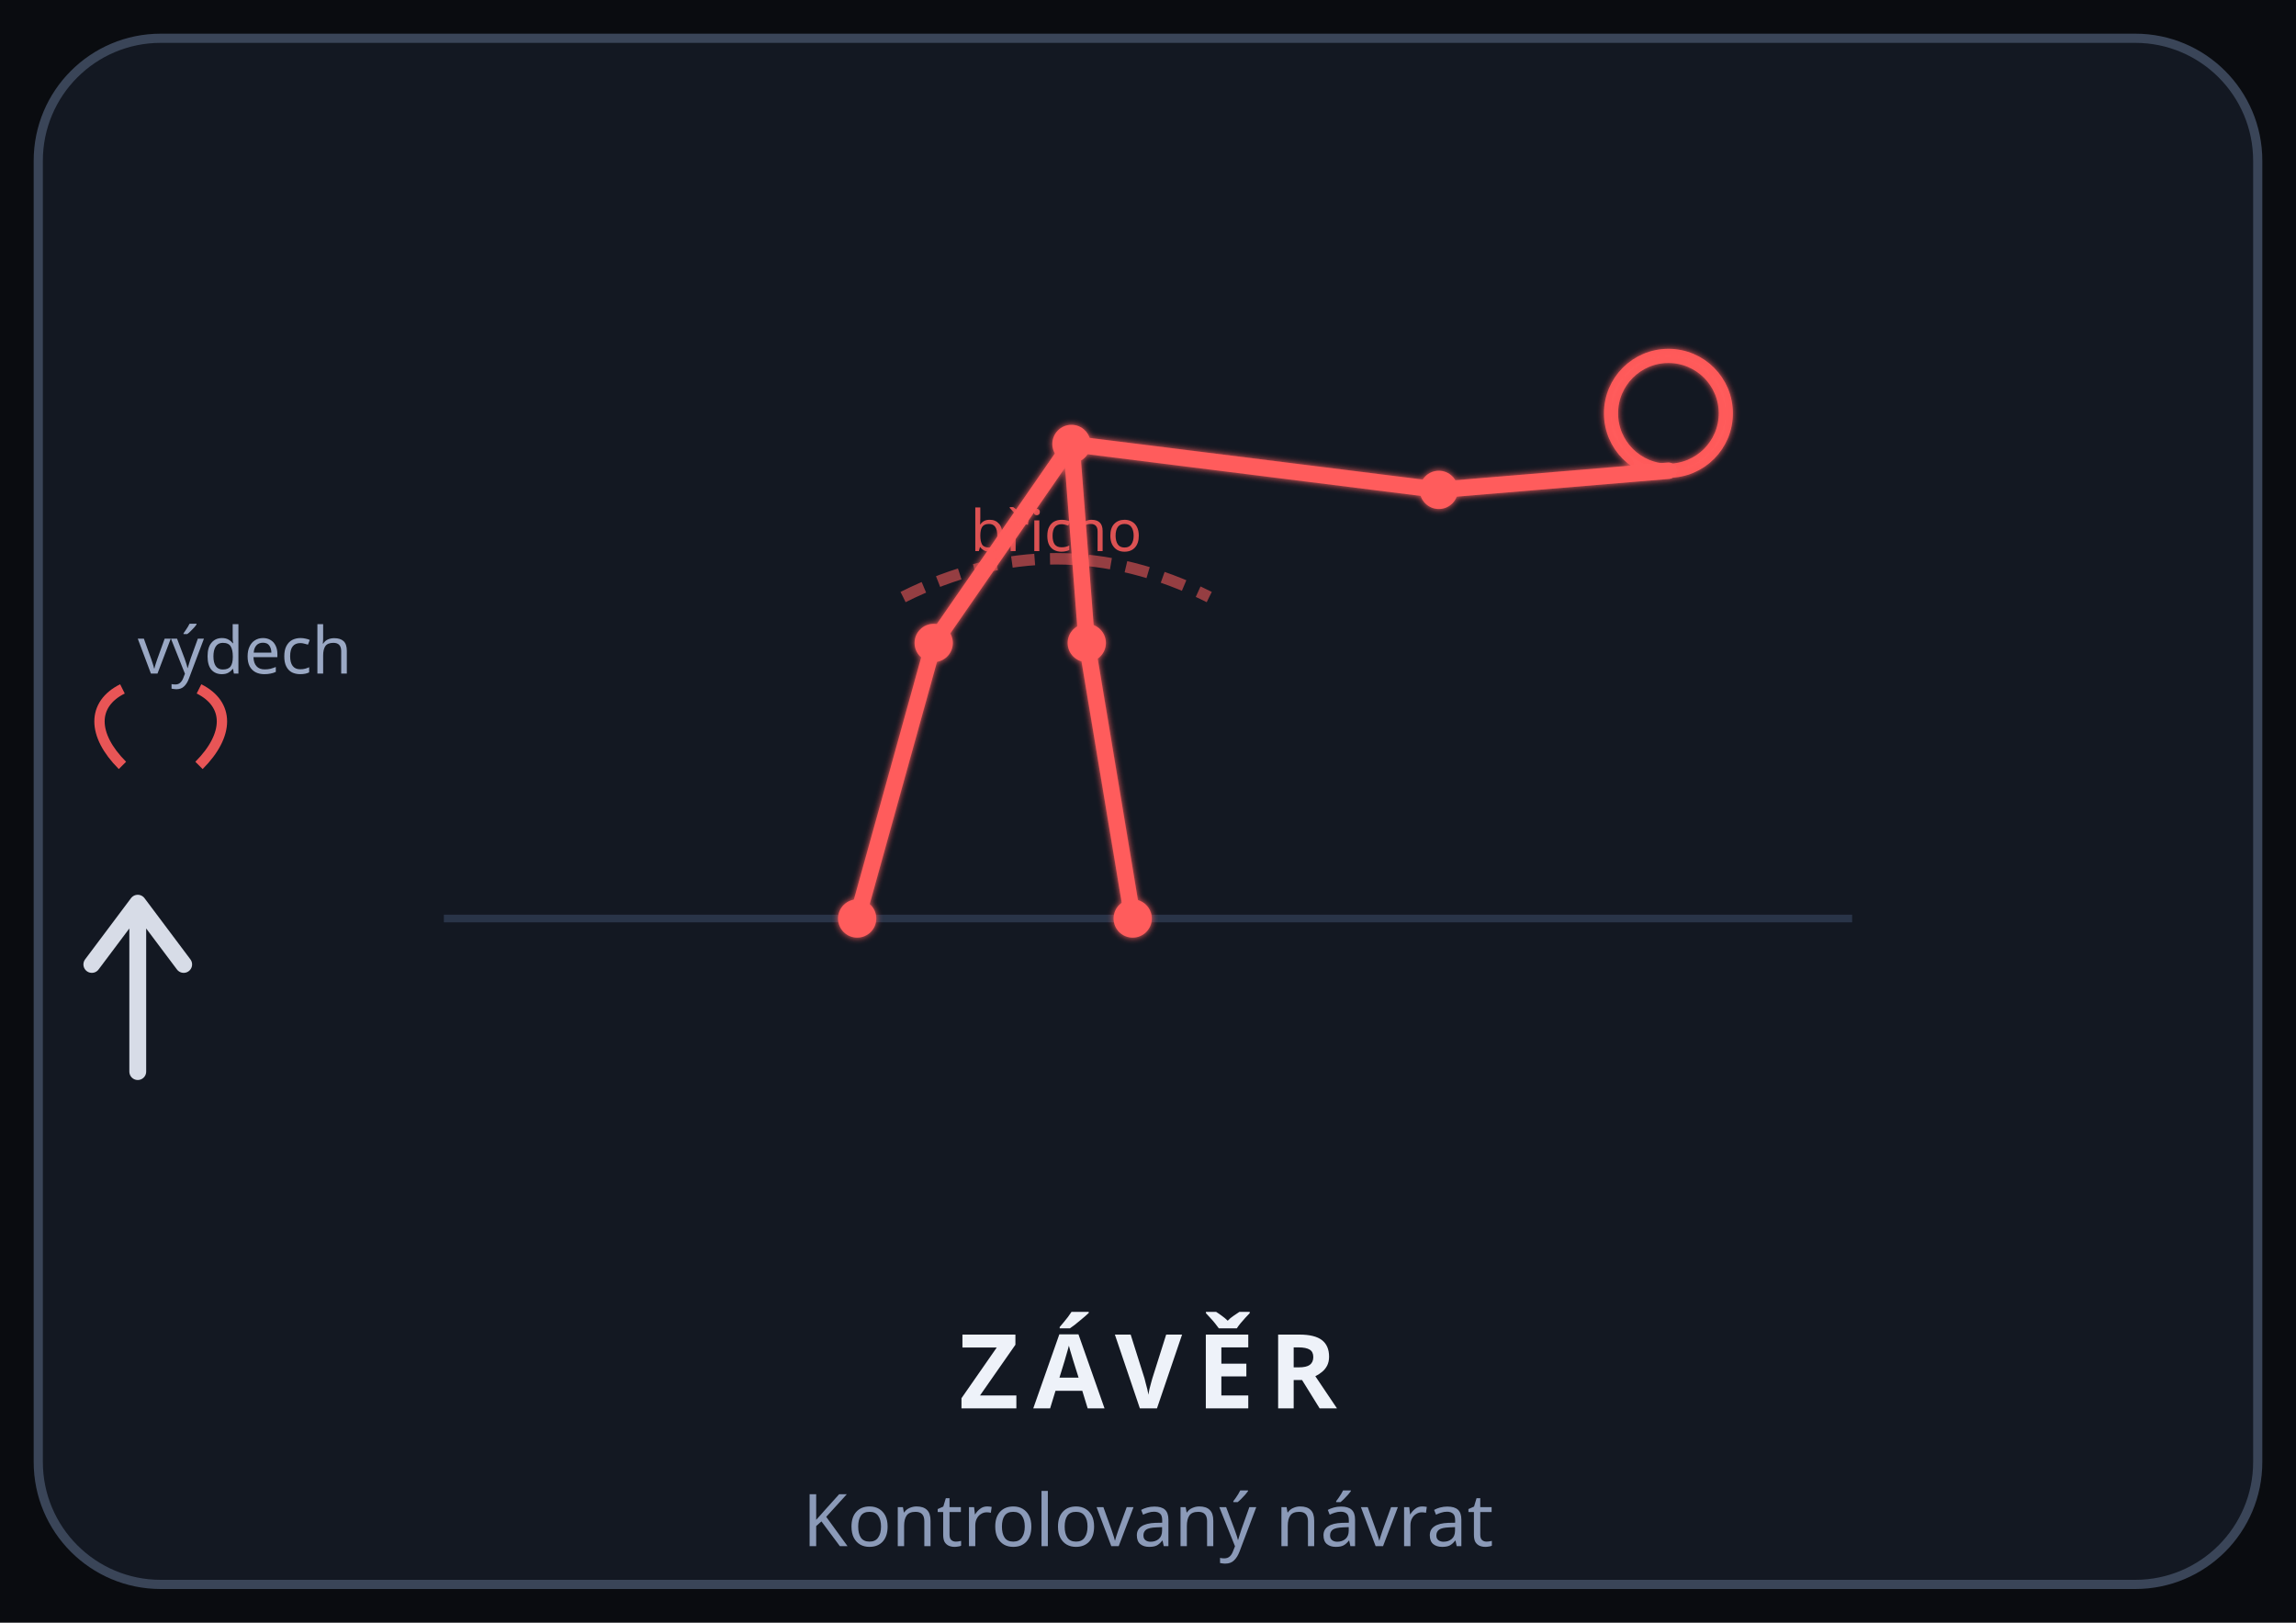
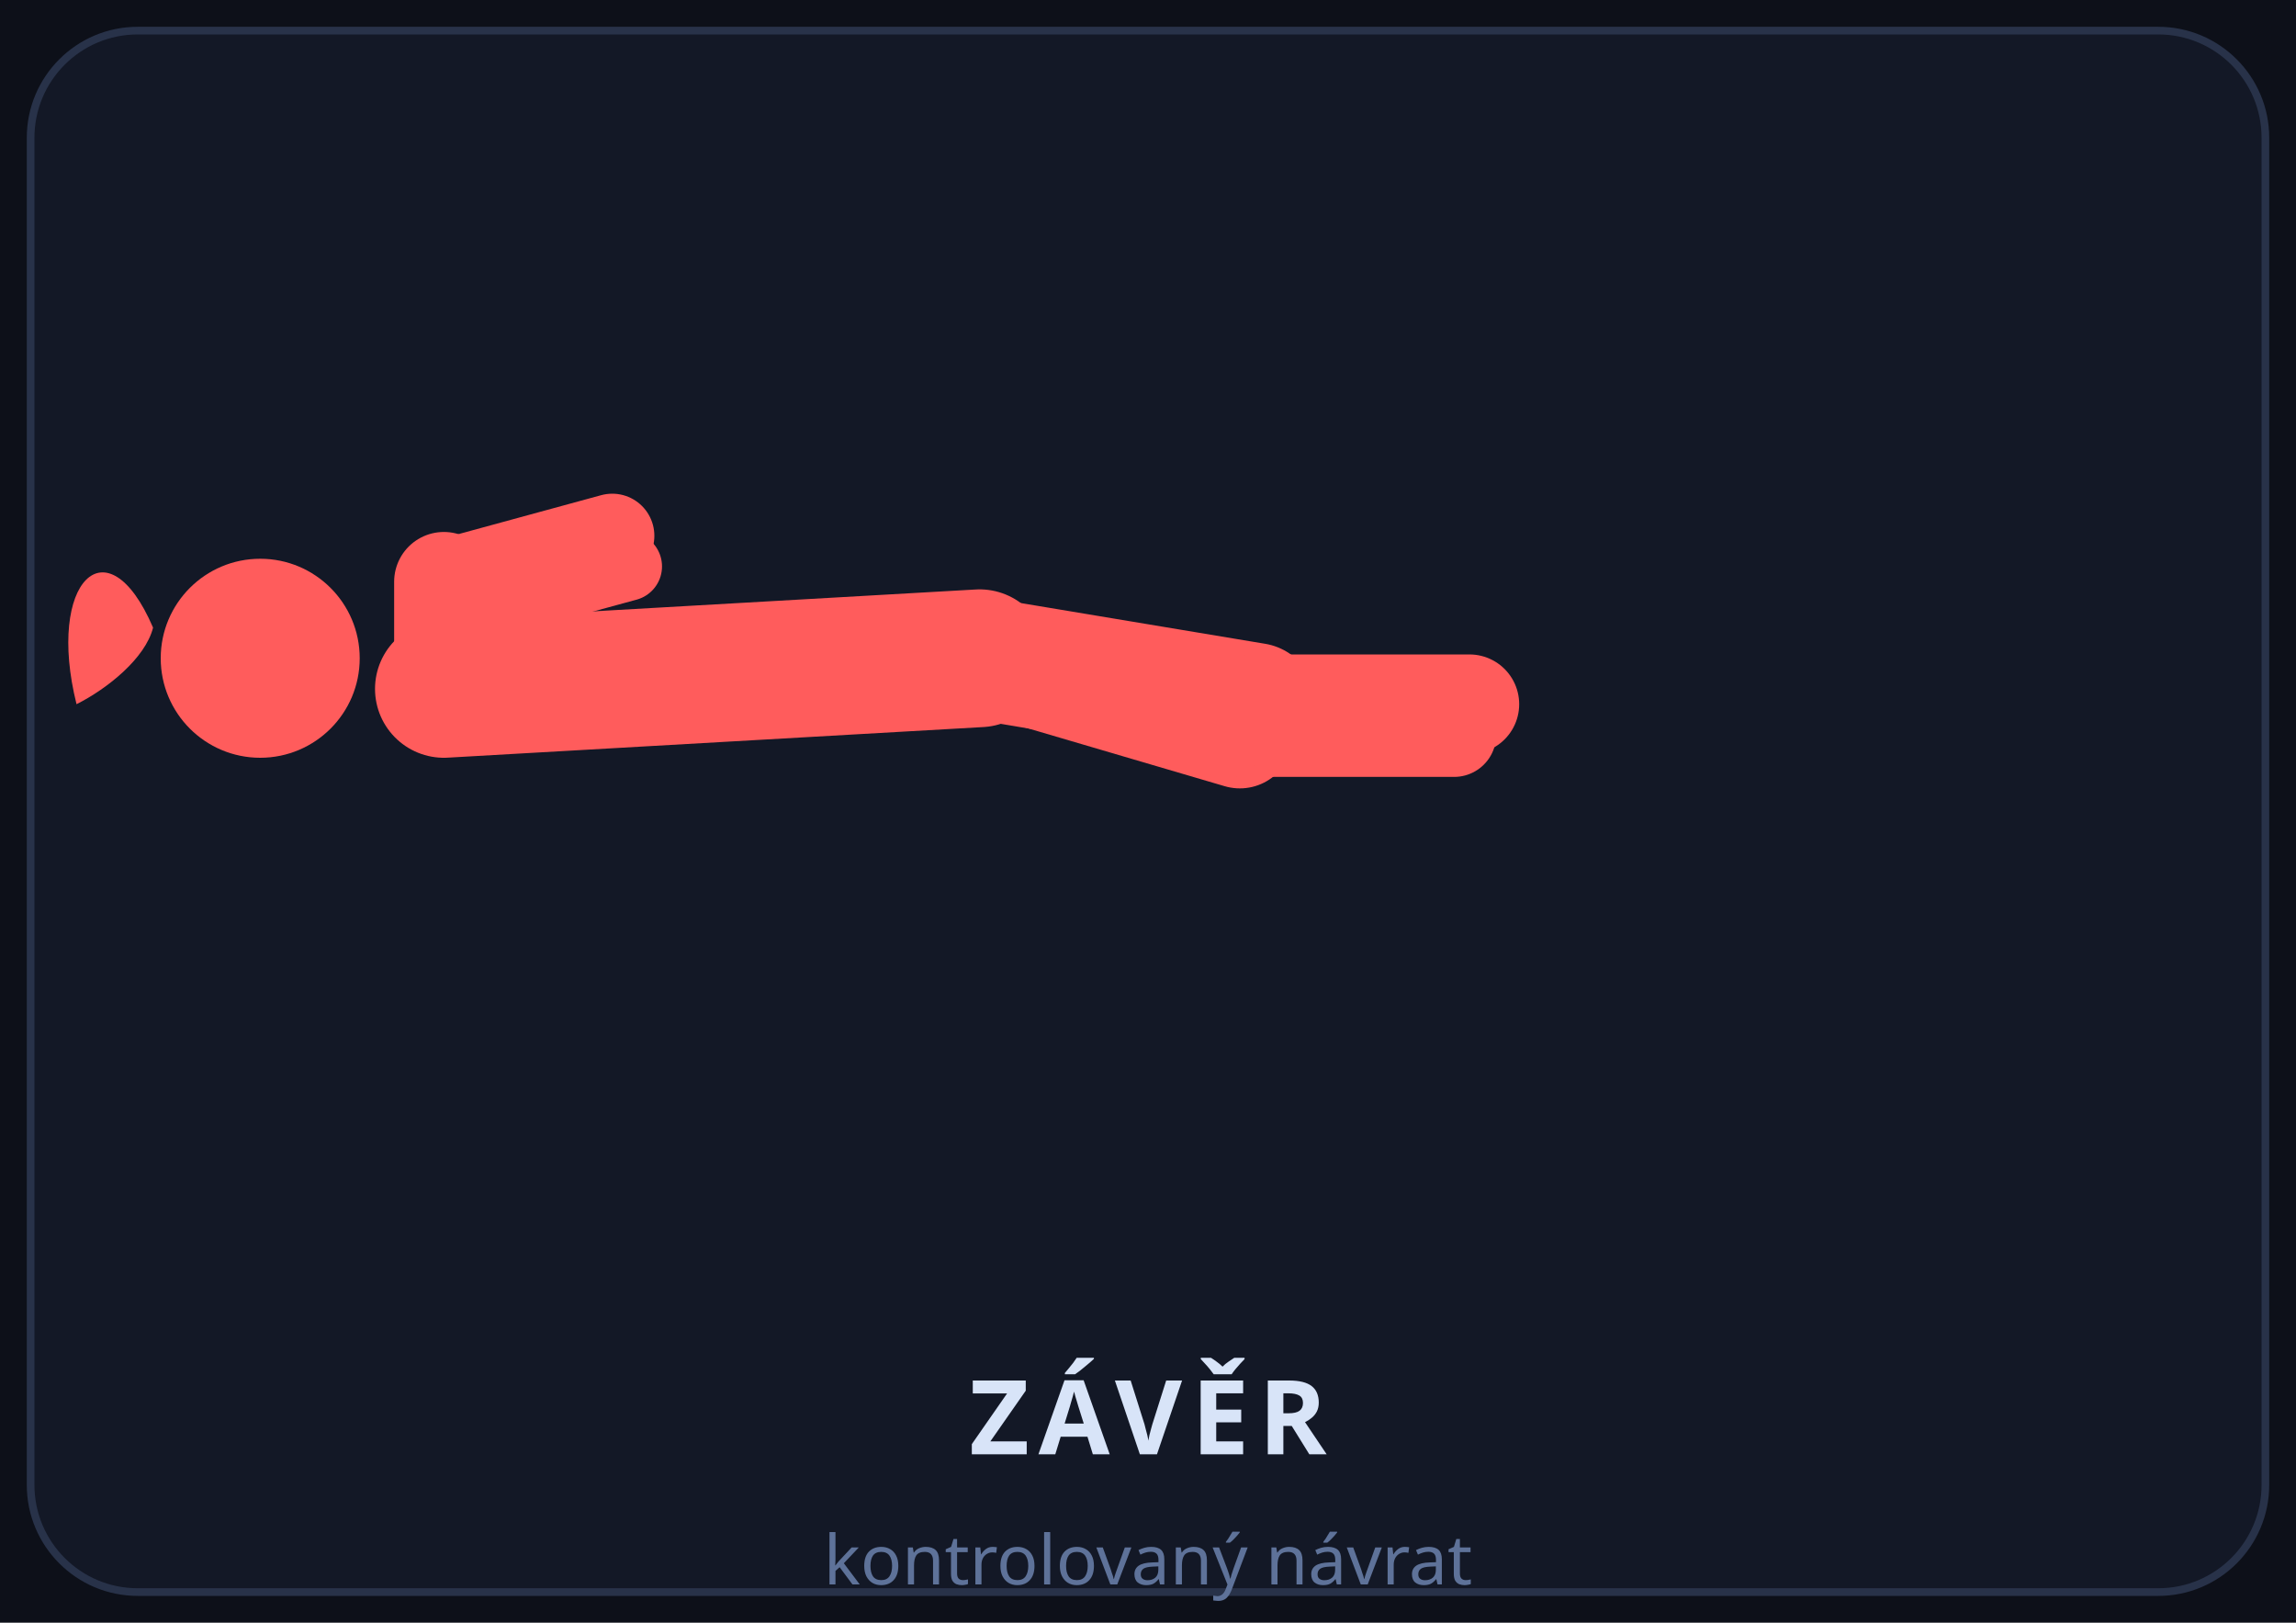
<svg xmlns="http://www.w3.org/2000/svg" viewBox="0 0 300 212" fill="none" aria-hidden="true">
-   <defs>
-     <filter id="sfGlow" x="-40%" y="-40%" width="180%" height="180%">
-       <feGaussianBlur stdDeviation="0.45" result="b" />
-       <feMerge>
-         <feMergeNode in="b" />
-         <feMergeNode in="SourceGraphic" />
-       </feMerge>
-     </filter>
-   </defs>
-   <rect width="300" height="212" fill="#0a0c10" />
-   <rect x="5" y="5" width="290" height="202" rx="16" ry="16" fill="#131822" stroke="#3a4558" stroke-width="1.2" />
-   <g transform="translate(50,12)">
-     <line x1="8" y1="108" x2="192" y2="108" stroke="#4a5f82" stroke-width="1" opacity="0.4" />
-     <g filter="url(#sfGlow)">
-       <circle cx="168" cy="42" r="7.5" stroke="#ff5c5c" stroke-width="1.85" fill="none" opacity="0.98" />
-       <path d="M168 49.5 L138 52 L90 46" stroke="#ff5c5c" stroke-width="2.15" stroke-linecap="round" stroke-linejoin="round" />
-       <path d="M90 46 L72 72 L62 108" stroke="#ff5c5c" stroke-width="2.15" stroke-linecap="round" stroke-linejoin="round" />
-       <path d="M90 46 L92 72 L98 108" stroke="#ff5c5c" stroke-width="2.15" stroke-linecap="round" stroke-linejoin="round" />
-       <circle cx="138" cy="52" r="2.5" fill="#ff5c5c" />
-       <circle cx="90" cy="46" r="2.5" fill="#ff5c5c" />
-       <circle cx="72" cy="72" r="2.5" fill="#ff5c5c" />
-       <circle cx="92" cy="72" r="2.5" fill="#ff5c5c" />
-       <circle cx="62" cy="108" r="2.5" fill="#ff5c5c" />
-       <circle cx="98" cy="108" r="2.5" fill="#ff5c5c" />
-     </g>
-   </g>
-   <g transform="translate(18,118)" stroke="#e8edf7" stroke-width="2.2" stroke-linecap="round" stroke-linejoin="round" fill="none" opacity="0.92">
-     <path d="M0 22 L0 0 M-6 8 L0 0 L6 8" />
-   </g>
-   <g transform="translate(14,92)" stroke="#ff5c5c" fill="none" stroke-width="1.35" opacity="0.9">
-     <path d="M2 8 C-2 4 -2 0 2 -2" />
-     <path d="M12 8 C16 4 16 0 12 -2" />
-   </g>
-   <text x="18" y="88" fill="#9aa8c4" font-family="Segoe UI,system-ui,sans-serif" font-size="8.5">výdech</text>
-   <path d="M118 78 Q138 68 158 78" stroke="#ff5c5c" fill="none" stroke-width="1.5" opacity="0.55" stroke-dasharray="3 2" />
-   <text x="138" y="72" text-anchor="middle" fill="#ff5c5c" font-family="Segoe UI,system-ui,sans-serif" font-size="7.5" opacity="0.85">břicho</text>
-   <text x="150" y="184" text-anchor="middle" fill="#eef2f9" font-family="Segoe UI,system-ui,sans-serif" font-size="13.5" font-weight="700" letter-spacing="0.14em">ZÁVĚR</text>
-   <text x="150" y="202" text-anchor="middle" fill="#8b9ab8" font-family="Segoe UI,system-ui,sans-serif" font-size="9.5">Kontrolovaný návrat</text>
+   <rect width="300" height="212" fill="#0d1019" />
+   <rect x="4" y="4" width="292" height="204" rx="14" fill="#131826" stroke="#283249" stroke-width="1" />
+   <line x1="58" y1="90" x2="60" y2="80" stroke="#ff5c5c" stroke-width="11" stroke-linecap="round" stroke-linejoin="round" />
+   <line x1="60" y1="80" x2="82" y2="74" stroke="#ff5c5c" stroke-width="9" stroke-linecap="round" stroke-linejoin="round" />
+   <line x1="128" y1="86" x2="162" y2="96" stroke="#ff5c5c" stroke-width="14" stroke-linecap="round" stroke-linejoin="round" />
+   <line x1="162" y1="96" x2="190" y2="96" stroke="#ff5c5c" stroke-width="11" stroke-linecap="round" stroke-linejoin="round" />
+   <line x1="58" y1="90" x2="128" y2="86" stroke="#ff5c5c" stroke-width="18" stroke-linecap="round" stroke-linejoin="round" />
+   <line x1="128" y1="86" x2="164" y2="92" stroke="#ff5c5c" stroke-width="16" stroke-linecap="round" stroke-linejoin="round" />
+   <line x1="164" y1="92" x2="192" y2="92" stroke="#ff5c5c" stroke-width="13" stroke-linecap="round" stroke-linejoin="round" />
+   <line x1="58" y1="90" x2="58" y2="76" stroke="#ff5c5c" stroke-width="13" stroke-linecap="round" stroke-linejoin="round" />
+   <line x1="58" y1="76" x2="80" y2="70" stroke="#ff5c5c" stroke-width="11" stroke-linecap="round" stroke-linejoin="round" />
+   <path d="M20 82 C14 68 6 76 10 92 C14 90 19 86 20 82Z" fill="#ff5c5c" />
+   <circle cx="34" cy="86" r="13" fill="#ff5c5c" />
+   <text x="150" y="190" text-anchor="middle" fill="#d8e4f8" font-family="'Segoe UI',system-ui,sans-serif" font-size="13.5" font-weight="700" letter-spacing="0.09em">ZÁVĚR</text>
+   <text x="150" y="207" text-anchor="middle" fill="#5e7299" font-family="'Segoe UI',system-ui,sans-serif" font-size="9" font-weight="400">kontrolovaný návrat</text>
</svg>
